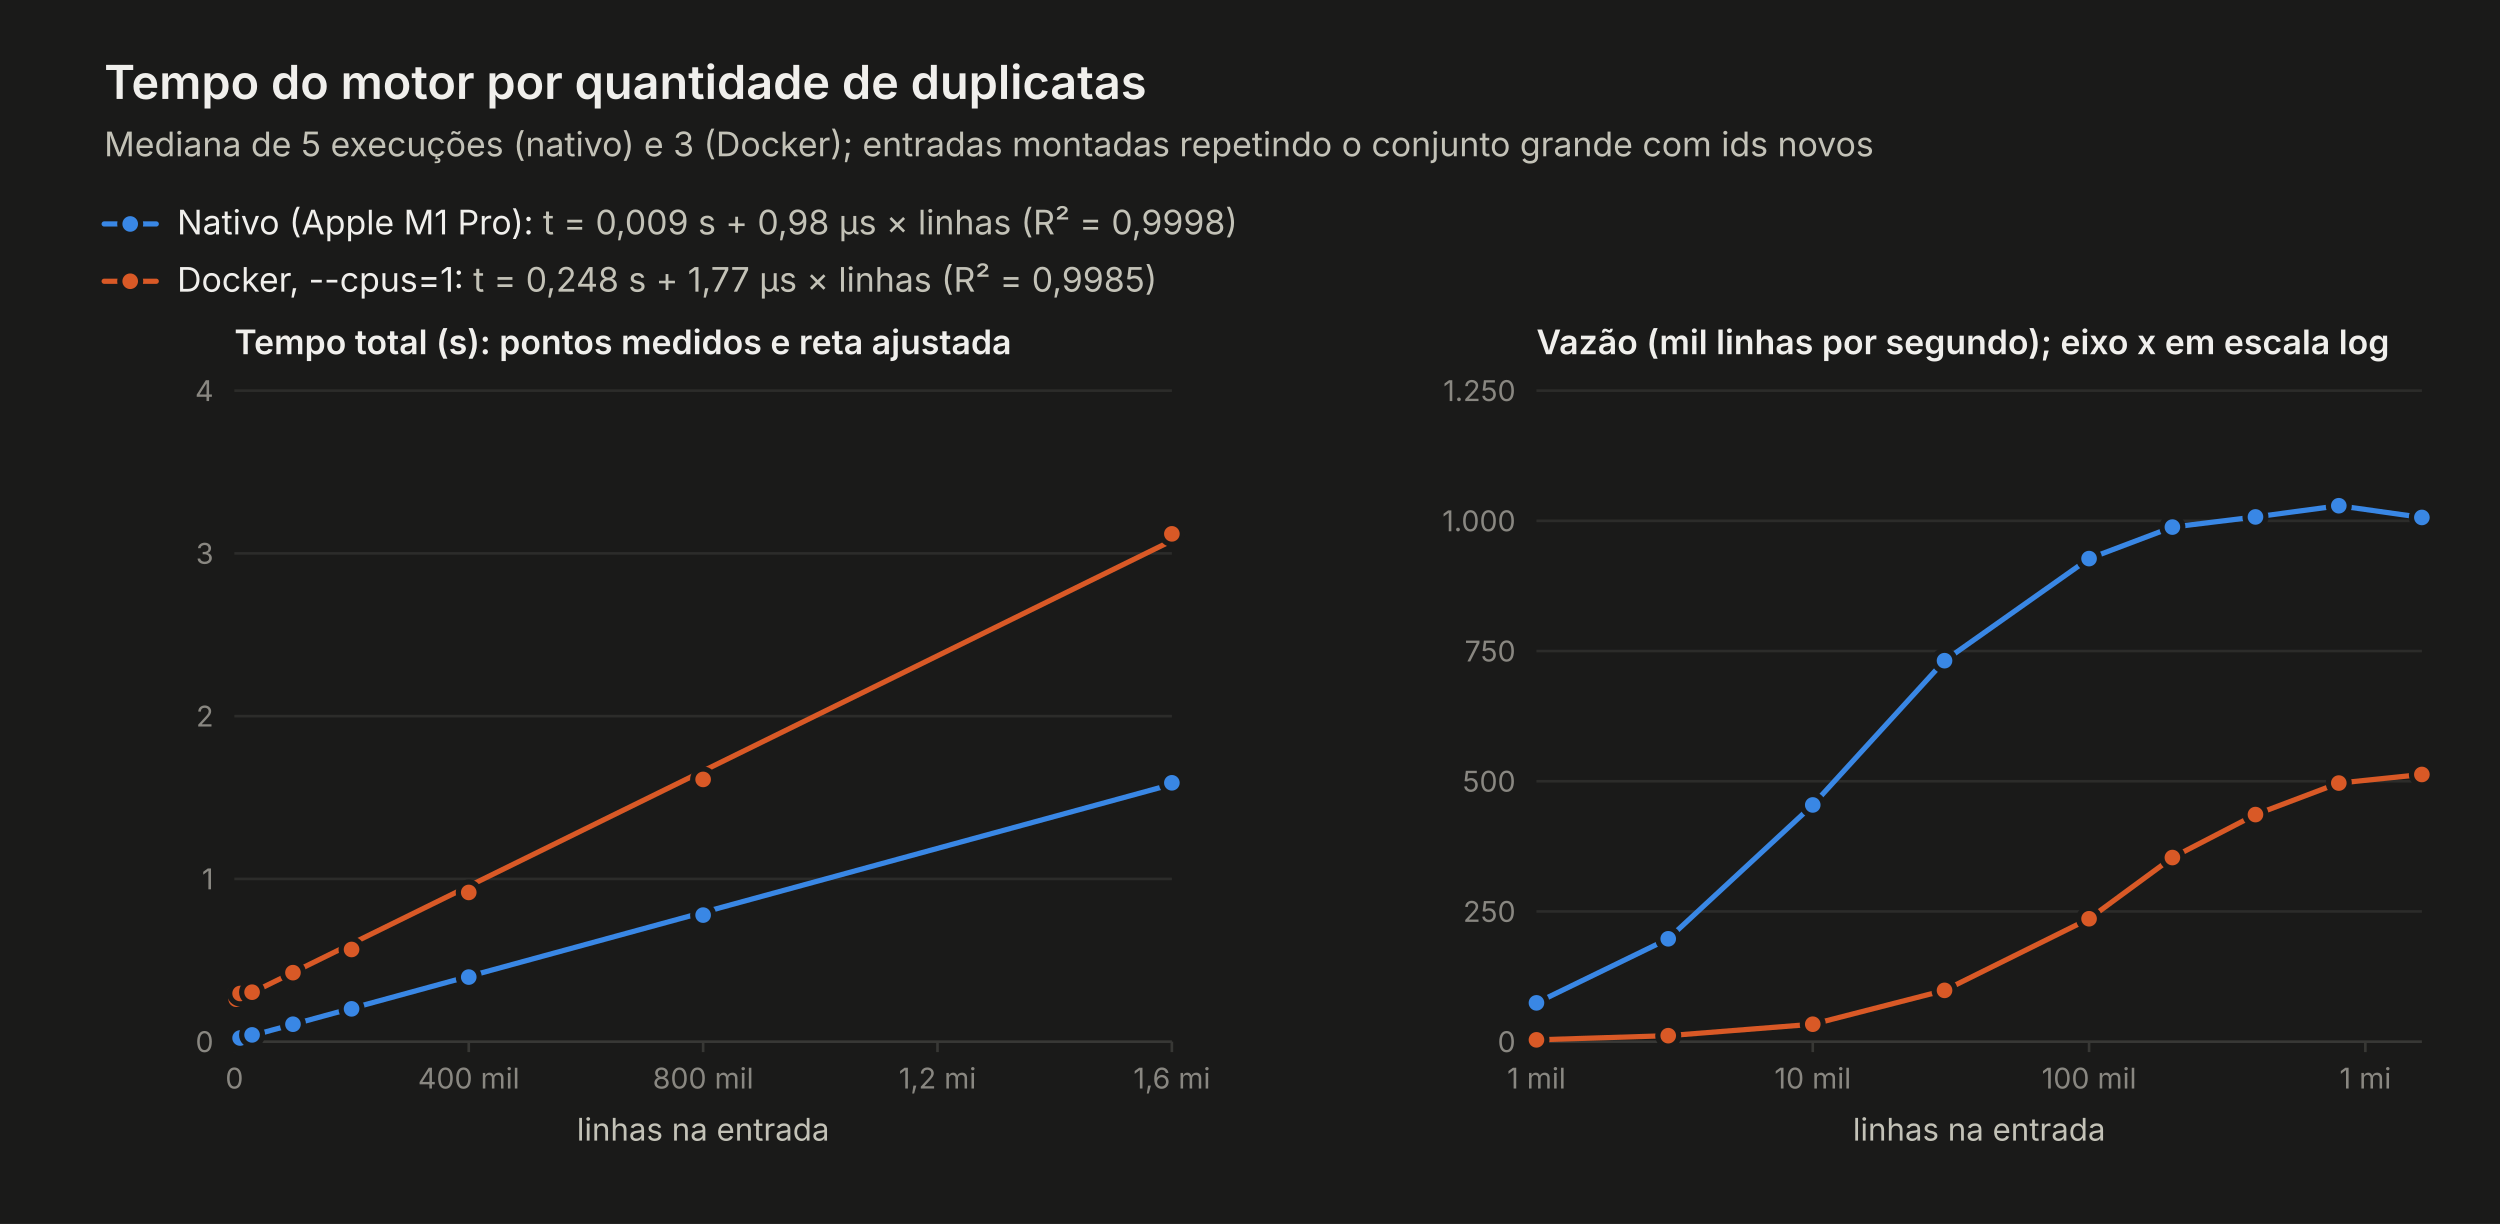
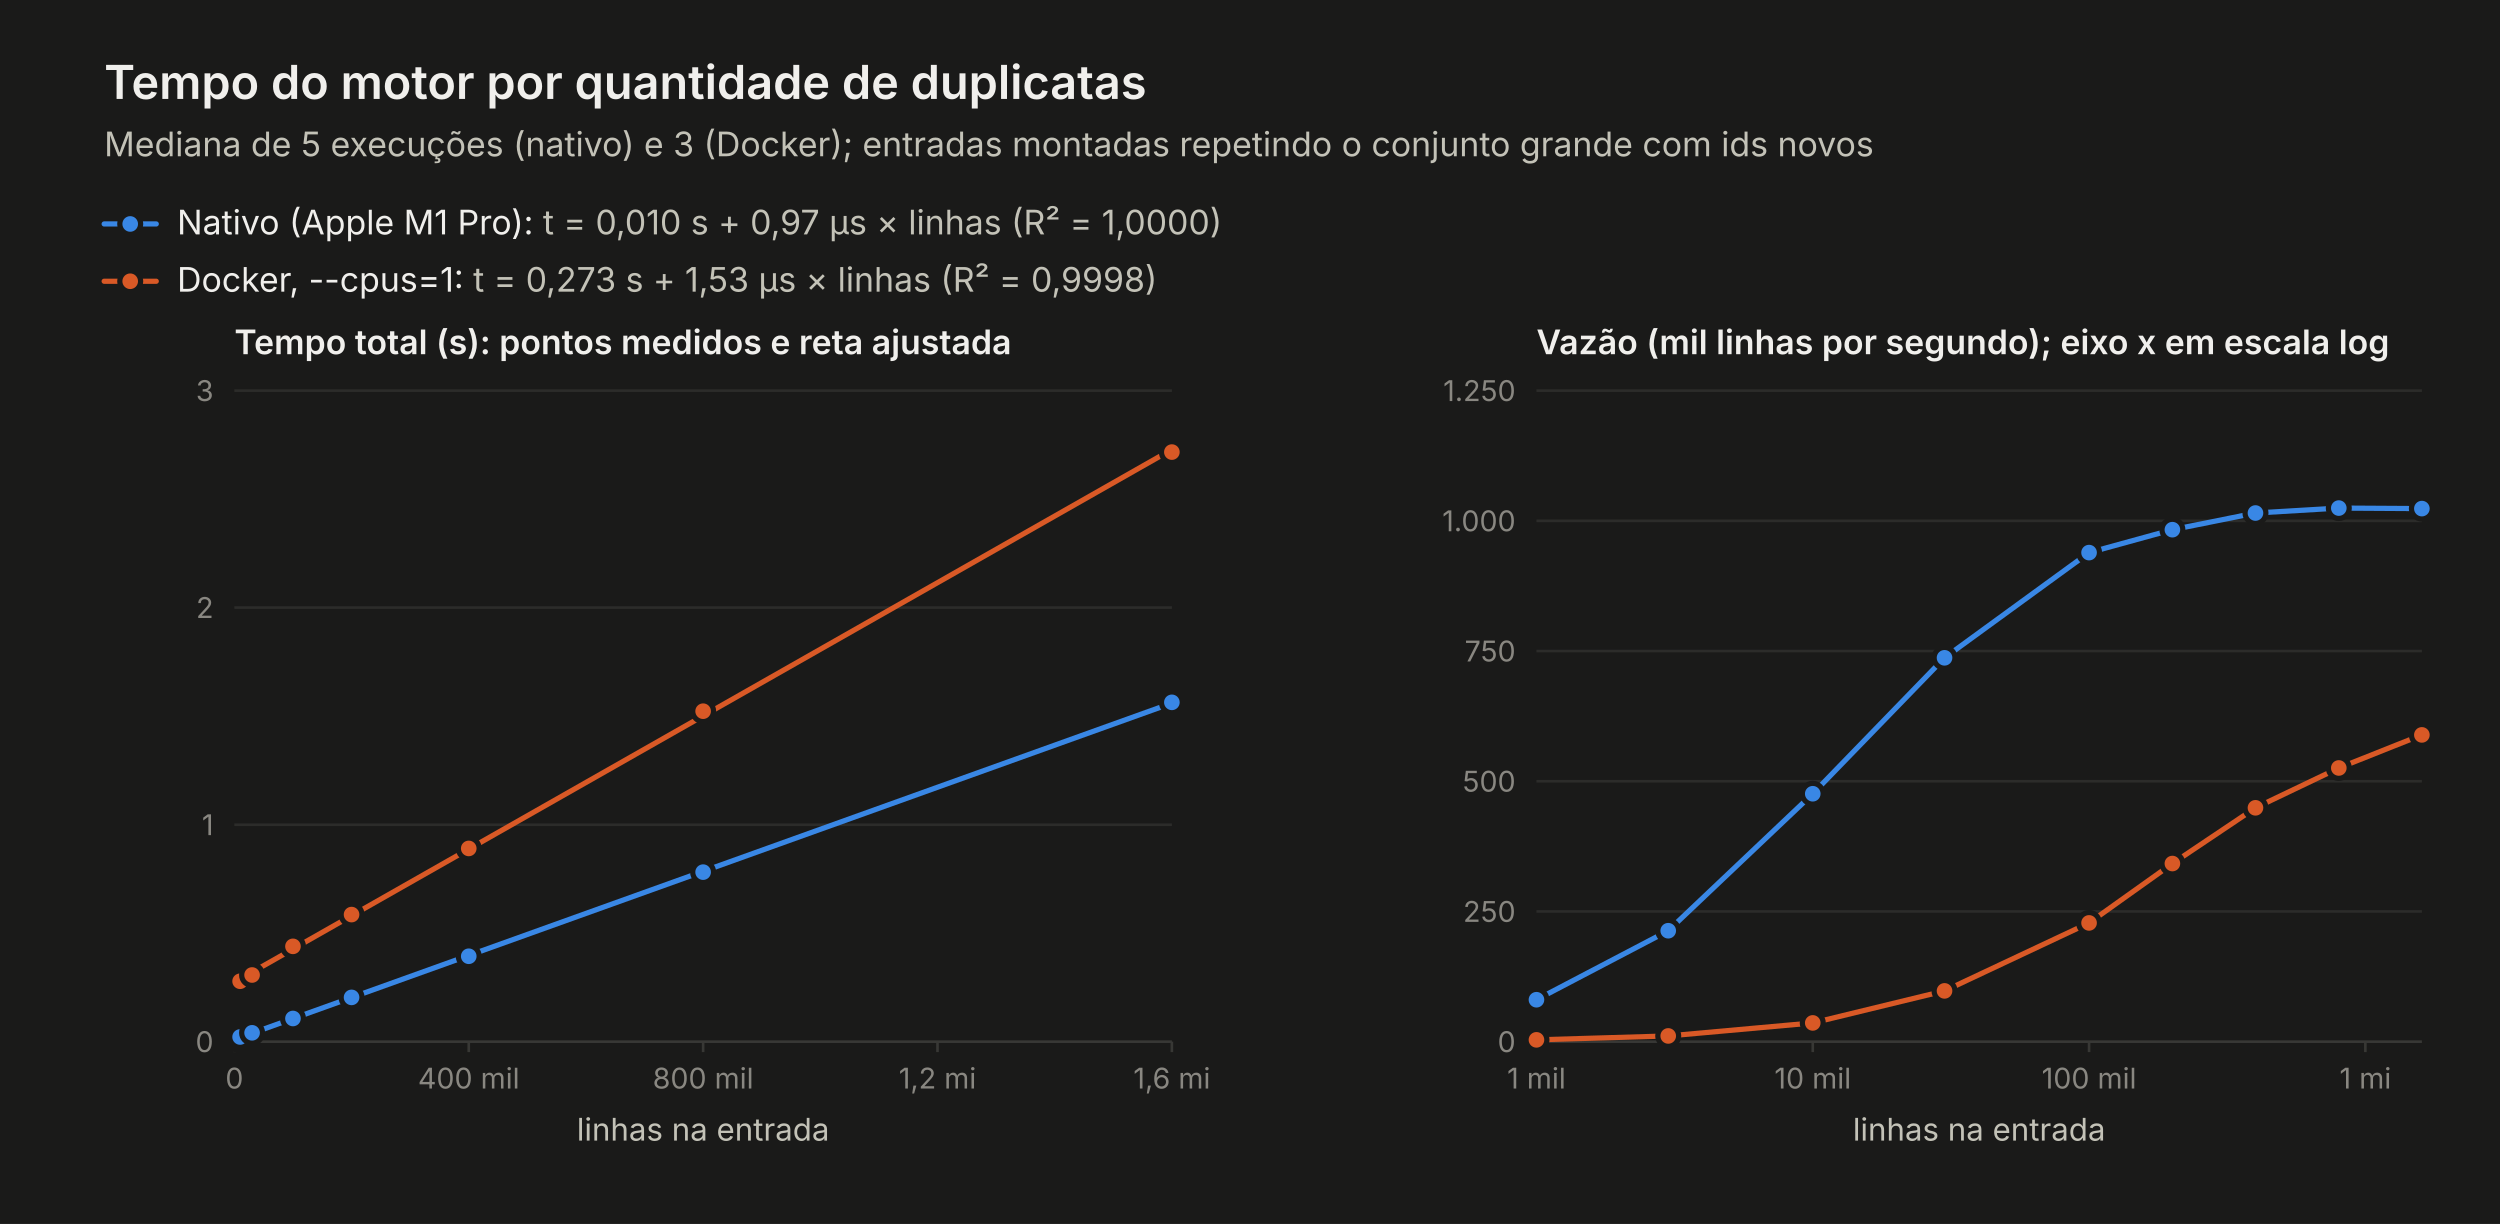
<svg xmlns="http://www.w3.org/2000/svg" viewBox="0 0 960 470" width="960" height="470" font-family="system-ui, -apple-system, Segoe UI, sans-serif">
  <rect width="960" height="470" fill="#1a1a19" />
  <text x="40" y="38" font-size="18" font-weight="600" fill="#f0efec">Tempo do motor por quantidade de duplicatas</text>
  <text x="40" y="60" font-size="13" fill="#c3c2b7">Mediana de 5 execuções (nativo) e 3 (Docker); entradas montadas repetindo o conjunto grande com ids novos</text>
  <line x1="40" y1="86" x2="60" y2="86" stroke="#3987e5" stroke-width="2" stroke-linecap="round" />
  <circle cx="50" cy="86" r="4" fill="#3987e5" stroke="#1a1a19" stroke-width="2" />
-   <text x="68" y="90" font-size="13" fill="#f0efec">Nativo (Apple M1 Pro): <tspan fill="#c3c2b7">t = 0,009 s + 0,98 µs × linhas (R² = 0,9998)</tspan>
+   <text x="68" y="90" font-size="13" fill="#f0efec">Nativo (Apple M1 Pro): <tspan fill="#c3c2b7">t = 0,010 s + 0,97 µs × linhas (R² = 1,0000)</tspan>
  </text>
  <line x1="40" y1="108" x2="60" y2="108" stroke="#d95926" stroke-width="2" stroke-linecap="round" />
  <circle cx="50" cy="108" r="4" fill="#d95926" stroke="#1a1a19" stroke-width="2" />
-   <text x="68" y="112" font-size="13" fill="#f0efec">Docker, --cpus=1: <tspan fill="#c3c2b7">t = 0,248 s + 1,77 µs × linhas (R² = 0,9985)</tspan>
+   <text x="68" y="112" font-size="13" fill="#f0efec">Docker, --cpus=1: <tspan fill="#c3c2b7">t = 0,273 s + 1,53 µs × linhas (R² = 0,9998)</tspan>
  </text>
  <text x="90" y="136" font-size="13" font-weight="600" fill="#f0efec">Tempo total (s): pontos medidos e reta ajustada</text>
  <line x1="90" y1="400.0" x2="450" y2="400.0" stroke="#383835" stroke-width="1" />
  <text x="82" y="404.0" font-size="11" text-anchor="end" fill="#898781" style="font-variant-numeric: tabular-nums">0</text>
-   <line x1="90" y1="337.5" x2="450" y2="337.5" stroke="#2c2c2a" stroke-width="1" />
-   <text x="82" y="341.5" font-size="11" text-anchor="end" fill="#898781" style="font-variant-numeric: tabular-nums">1</text>
-   <line x1="90" y1="275.0" x2="450" y2="275.0" stroke="#2c2c2a" stroke-width="1" />
-   <text x="82" y="279.0" font-size="11" text-anchor="end" fill="#898781" style="font-variant-numeric: tabular-nums">2</text>
-   <line x1="90" y1="212.5" x2="450" y2="212.5" stroke="#2c2c2a" stroke-width="1" />
-   <text x="82" y="216.5" font-size="11" text-anchor="end" fill="#898781" style="font-variant-numeric: tabular-nums">3</text>
+   <line x1="90" y1="316.7" x2="450" y2="316.7" stroke="#2c2c2a" stroke-width="1" />
+   <text x="82" y="320.7" font-size="11" text-anchor="end" fill="#898781" style="font-variant-numeric: tabular-nums">1</text>
+   <line x1="90" y1="233.3" x2="450" y2="233.3" stroke="#2c2c2a" stroke-width="1" />
+   <text x="82" y="237.3" font-size="11" text-anchor="end" fill="#898781" style="font-variant-numeric: tabular-nums">2</text>
  <line x1="90" y1="150.0" x2="450" y2="150.0" stroke="#2c2c2a" stroke-width="1" />
-   <text x="82" y="154.0" font-size="11" text-anchor="end" fill="#898781" style="font-variant-numeric: tabular-nums">4</text>
+   <text x="82" y="154.0" font-size="11" text-anchor="end" fill="#898781" style="font-variant-numeric: tabular-nums">3</text>
  <line x1="90.0" y1="400" x2="90.0" y2="404" stroke="#383835" stroke-width="1" />
  <text x="90.0" y="418" font-size="11" text-anchor="middle" fill="#898781">0</text>
  <line x1="180.0" y1="400" x2="180.0" y2="404" stroke="#383835" stroke-width="1" />
  <text x="180.0" y="418" font-size="11" text-anchor="middle" fill="#898781">400 mil</text>
  <line x1="270.0" y1="400" x2="270.0" y2="404" stroke="#383835" stroke-width="1" />
  <text x="270.0" y="418" font-size="11" text-anchor="middle" fill="#898781">800 mil</text>
  <line x1="360.0" y1="400" x2="360.0" y2="404" stroke="#383835" stroke-width="1" />
  <text x="360.0" y="418" font-size="11" text-anchor="middle" fill="#898781">1,2 mi</text>
  <line x1="450.0" y1="400" x2="450.0" y2="404" stroke="#383835" stroke-width="1" />
  <text x="450.0" y="418" font-size="11" text-anchor="middle" fill="#898781">1,6 mi</text>
  <text x="270.0" y="438" font-size="12" text-anchor="middle" fill="#c3c2b7">linhas na entrada</text>
-   <line x1="90.0" y1="399.5" x2="450.0" y2="301.2" stroke="#3987e5" stroke-width="2" stroke-linecap="round" />
-   <circle cx="90.2" cy="399.2" r="4" fill="#3987e5" stroke="#1a1a19" stroke-width="2" />
-   <circle cx="90.7" cy="399.1" r="4" fill="#3987e5" stroke="#1a1a19" stroke-width="2" />
-   <circle cx="92.2" cy="398.6" r="4" fill="#3987e5" stroke="#1a1a19" stroke-width="2" />
-   <circle cx="96.8" cy="397.4" r="4" fill="#3987e5" stroke="#1a1a19" stroke-width="2" />
-   <circle cx="112.5" cy="393.3" r="4" fill="#3987e5" stroke="#1a1a19" stroke-width="2" />
-   <circle cx="135.0" cy="387.4" r="4" fill="#3987e5" stroke="#1a1a19" stroke-width="2" />
-   <circle cx="180.0" cy="375.2" r="4" fill="#3987e5" stroke="#1a1a19" stroke-width="2" />
-   <circle cx="270.0" cy="351.4" r="4" fill="#3987e5" stroke="#1a1a19" stroke-width="2" />
-   <circle cx="450.0" cy="300.6" r="4" fill="#3987e5" stroke="#1a1a19" stroke-width="2" />
-   <line x1="90.0" y1="384.5" x2="450.0" y2="207.6" stroke="#d95926" stroke-width="2" stroke-linecap="round" />
-   <circle cx="90.2" cy="381.4" r="4" fill="#d95926" stroke="#1a1a19" stroke-width="2" />
-   <circle cx="90.7" cy="383.7" r="4" fill="#d95926" stroke="#1a1a19" stroke-width="2" />
-   <circle cx="92.2" cy="381.5" r="4" fill="#d95926" stroke="#1a1a19" stroke-width="2" />
-   <circle cx="96.8" cy="381.0" r="4" fill="#d95926" stroke="#1a1a19" stroke-width="2" />
-   <circle cx="112.5" cy="373.5" r="4" fill="#d95926" stroke="#1a1a19" stroke-width="2" />
-   <circle cx="135.0" cy="364.6" r="4" fill="#d95926" stroke="#1a1a19" stroke-width="2" />
-   <circle cx="180.0" cy="342.7" r="4" fill="#d95926" stroke="#1a1a19" stroke-width="2" />
-   <circle cx="270.0" cy="299.3" r="4" fill="#d95926" stroke="#1a1a19" stroke-width="2" />
-   <circle cx="450.0" cy="205.0" r="4" fill="#d95926" stroke="#1a1a19" stroke-width="2" />
+   <line x1="90.0" y1="399.2" x2="450.0" y2="270.0" stroke="#3987e5" stroke-width="2" stroke-linecap="round" />
+   <circle cx="90.2" cy="399.0" r="4" fill="#3987e5" stroke="#1a1a19" stroke-width="2" />
+   <circle cx="90.7" cy="398.8" r="4" fill="#3987e5" stroke="#1a1a19" stroke-width="2" />
+   <circle cx="92.2" cy="398.2" r="4" fill="#3987e5" stroke="#1a1a19" stroke-width="2" />
+   <circle cx="96.8" cy="396.6" r="4" fill="#3987e5" stroke="#1a1a19" stroke-width="2" />
+   <circle cx="112.5" cy="391.1" r="4" fill="#3987e5" stroke="#1a1a19" stroke-width="2" />
+   <circle cx="135.0" cy="383.0" r="4" fill="#3987e5" stroke="#1a1a19" stroke-width="2" />
+   <circle cx="180.0" cy="367.2" r="4" fill="#3987e5" stroke="#1a1a19" stroke-width="2" />
+   <circle cx="270.0" cy="334.9" r="4" fill="#3987e5" stroke="#1a1a19" stroke-width="2" />
+   <circle cx="450.0" cy="269.7" r="4" fill="#3987e5" stroke="#1a1a19" stroke-width="2" />
+   <line x1="90.0" y1="377.2" x2="450.0" y2="172.6" stroke="#d95926" stroke-width="2" stroke-linecap="round" />
+   <circle cx="90.2" cy="377.2" r="4" fill="#d95926" stroke="#1a1a19" stroke-width="2" />
+   <circle cx="90.7" cy="377.3" r="4" fill="#d95926" stroke="#1a1a19" stroke-width="2" />
+   <circle cx="92.2" cy="376.8" r="4" fill="#d95926" stroke="#1a1a19" stroke-width="2" />
+   <circle cx="96.8" cy="374.4" r="4" fill="#d95926" stroke="#1a1a19" stroke-width="2" />
+   <circle cx="112.5" cy="363.4" r="4" fill="#d95926" stroke="#1a1a19" stroke-width="2" />
+   <circle cx="135.0" cy="351.2" r="4" fill="#d95926" stroke="#1a1a19" stroke-width="2" />
+   <circle cx="180.0" cy="325.8" r="4" fill="#d95926" stroke="#1a1a19" stroke-width="2" />
+   <circle cx="270.0" cy="273.1" r="4" fill="#d95926" stroke="#1a1a19" stroke-width="2" />
+   <circle cx="450.0" cy="173.6" r="4" fill="#d95926" stroke="#1a1a19" stroke-width="2" />
  <text x="590" y="136" font-size="13" font-weight="600" fill="#f0efec">Vazão (mil linhas por segundo); eixo x em escala log</text>
  <line x1="590" y1="400.0" x2="930" y2="400.0" stroke="#383835" stroke-width="1" />
  <text x="582" y="404.0" font-size="11" text-anchor="end" fill="#898781" style="font-variant-numeric: tabular-nums">0</text>
  <line x1="590" y1="350.0" x2="930" y2="350.0" stroke="#2c2c2a" stroke-width="1" />
  <text x="582" y="354.0" font-size="11" text-anchor="end" fill="#898781" style="font-variant-numeric: tabular-nums">250</text>
  <line x1="590" y1="300.0" x2="930" y2="300.0" stroke="#2c2c2a" stroke-width="1" />
  <text x="582" y="304.0" font-size="11" text-anchor="end" fill="#898781" style="font-variant-numeric: tabular-nums">500</text>
  <line x1="590" y1="250.0" x2="930" y2="250.0" stroke="#2c2c2a" stroke-width="1" />
  <text x="582" y="254.0" font-size="11" text-anchor="end" fill="#898781" style="font-variant-numeric: tabular-nums">750</text>
  <line x1="590" y1="200.0" x2="930" y2="200.0" stroke="#2c2c2a" stroke-width="1" />
  <text x="582" y="204.0" font-size="11" text-anchor="end" fill="#898781" style="font-variant-numeric: tabular-nums">1.000</text>
  <line x1="590" y1="150.0" x2="930" y2="150.0" stroke="#2c2c2a" stroke-width="1" />
  <text x="582" y="154.0" font-size="11" text-anchor="end" fill="#898781" style="font-variant-numeric: tabular-nums">1.250</text>
  <line x1="590.0" y1="400" x2="590.0" y2="404" stroke="#383835" stroke-width="1" />
  <text x="590.0" y="418" font-size="11" text-anchor="middle" fill="#898781">1 mil</text>
  <line x1="696.1" y1="400" x2="696.1" y2="404" stroke="#383835" stroke-width="1" />
  <text x="696.1" y="418" font-size="11" text-anchor="middle" fill="#898781">10 mil</text>
  <line x1="802.2" y1="400" x2="802.2" y2="404" stroke="#383835" stroke-width="1" />
  <text x="802.2" y="418" font-size="11" text-anchor="middle" fill="#898781">100 mil</text>
  <line x1="908.3" y1="400" x2="908.3" y2="404" stroke="#383835" stroke-width="1" />
  <text x="908.3" y="418" font-size="11" text-anchor="middle" fill="#898781">1 mi</text>
  <text x="760.0" y="438" font-size="12" text-anchor="middle" fill="#c3c2b7">linhas na entrada</text>
-   <path d="M590.0,385.1 L640.6,360.5 L696.1,309.1 L746.7,253.7 L802.2,214.5 L834.2,202.4 L866.1,198.5 L898.1,194.2 L930.0,198.7" fill="none" stroke="#3987e5" stroke-width="2" stroke-linejoin="round" stroke-linecap="round" />
-   <circle cx="590.0" cy="385.1" r="4" fill="#3987e5" stroke="#1a1a19" stroke-width="2" />
-   <circle cx="640.6" cy="360.5" r="4" fill="#3987e5" stroke="#1a1a19" stroke-width="2" />
-   <circle cx="696.1" cy="309.1" r="4" fill="#3987e5" stroke="#1a1a19" stroke-width="2" />
-   <circle cx="746.7" cy="253.7" r="4" fill="#3987e5" stroke="#1a1a19" stroke-width="2" />
-   <circle cx="802.2" cy="214.5" r="4" fill="#3987e5" stroke="#1a1a19" stroke-width="2" />
-   <circle cx="834.2" cy="202.4" r="4" fill="#3987e5" stroke="#1a1a19" stroke-width="2" />
-   <circle cx="866.1" cy="198.5" r="4" fill="#3987e5" stroke="#1a1a19" stroke-width="2" />
-   <circle cx="898.1" cy="194.2" r="4" fill="#3987e5" stroke="#1a1a19" stroke-width="2" />
-   <circle cx="930.0" cy="198.7" r="4" fill="#3987e5" stroke="#1a1a19" stroke-width="2" />
-   <path d="M590.0,399.3 L640.6,397.7 L696.1,393.3 L746.7,380.3 L802.2,352.8 L834.2,329.3 L866.1,312.8 L898.1,300.7 L930.0,297.4" fill="none" stroke="#d95926" stroke-width="2" stroke-linejoin="round" stroke-linecap="round" />
+   <path d="M590.0,383.9 L640.6,357.4 L696.1,304.8 L746.7,252.6 L802.2,212.2 L834.2,203.4 L866.1,197.0 L898.1,195.1 L930.0,195.3" fill="none" stroke="#3987e5" stroke-width="2" stroke-linejoin="round" stroke-linecap="round" />
+   <circle cx="590.0" cy="383.9" r="4" fill="#3987e5" stroke="#1a1a19" stroke-width="2" />
+   <circle cx="640.6" cy="357.4" r="4" fill="#3987e5" stroke="#1a1a19" stroke-width="2" />
+   <circle cx="696.1" cy="304.8" r="4" fill="#3987e5" stroke="#1a1a19" stroke-width="2" />
+   <circle cx="746.7" cy="252.6" r="4" fill="#3987e5" stroke="#1a1a19" stroke-width="2" />
+   <circle cx="802.2" cy="212.2" r="4" fill="#3987e5" stroke="#1a1a19" stroke-width="2" />
+   <circle cx="834.2" cy="203.4" r="4" fill="#3987e5" stroke="#1a1a19" stroke-width="2" />
+   <circle cx="866.1" cy="197.0" r="4" fill="#3987e5" stroke="#1a1a19" stroke-width="2" />
+   <circle cx="898.1" cy="195.1" r="4" fill="#3987e5" stroke="#1a1a19" stroke-width="2" />
+   <circle cx="930.0" cy="195.3" r="4" fill="#3987e5" stroke="#1a1a19" stroke-width="2" />
+   <path d="M590.0,399.3 L640.6,397.8 L696.1,392.8 L746.7,380.5 L802.2,354.4 L834.2,331.6 L866.1,310.2 L898.1,294.9 L930.0,282.2" fill="none" stroke="#d95926" stroke-width="2" stroke-linejoin="round" stroke-linecap="round" />
  <circle cx="590.0" cy="399.3" r="4" fill="#d95926" stroke="#1a1a19" stroke-width="2" />
-   <circle cx="640.6" cy="397.7" r="4" fill="#d95926" stroke="#1a1a19" stroke-width="2" />
-   <circle cx="696.1" cy="393.3" r="4" fill="#d95926" stroke="#1a1a19" stroke-width="2" />
-   <circle cx="746.7" cy="380.3" r="4" fill="#d95926" stroke="#1a1a19" stroke-width="2" />
-   <circle cx="802.2" cy="352.8" r="4" fill="#d95926" stroke="#1a1a19" stroke-width="2" />
-   <circle cx="834.2" cy="329.3" r="4" fill="#d95926" stroke="#1a1a19" stroke-width="2" />
-   <circle cx="866.1" cy="312.8" r="4" fill="#d95926" stroke="#1a1a19" stroke-width="2" />
-   <circle cx="898.1" cy="300.7" r="4" fill="#d95926" stroke="#1a1a19" stroke-width="2" />
-   <circle cx="930.0" cy="297.4" r="4" fill="#d95926" stroke="#1a1a19" stroke-width="2" />
+   <circle cx="640.6" cy="397.8" r="4" fill="#d95926" stroke="#1a1a19" stroke-width="2" />
+   <circle cx="696.1" cy="392.8" r="4" fill="#d95926" stroke="#1a1a19" stroke-width="2" />
+   <circle cx="746.7" cy="380.5" r="4" fill="#d95926" stroke="#1a1a19" stroke-width="2" />
+   <circle cx="802.2" cy="354.4" r="4" fill="#d95926" stroke="#1a1a19" stroke-width="2" />
+   <circle cx="834.2" cy="331.6" r="4" fill="#d95926" stroke="#1a1a19" stroke-width="2" />
+   <circle cx="866.1" cy="310.2" r="4" fill="#d95926" stroke="#1a1a19" stroke-width="2" />
+   <circle cx="898.1" cy="294.9" r="4" fill="#d95926" stroke="#1a1a19" stroke-width="2" />
+   <circle cx="930.0" cy="282.2" r="4" fill="#d95926" stroke="#1a1a19" stroke-width="2" />
</svg>
